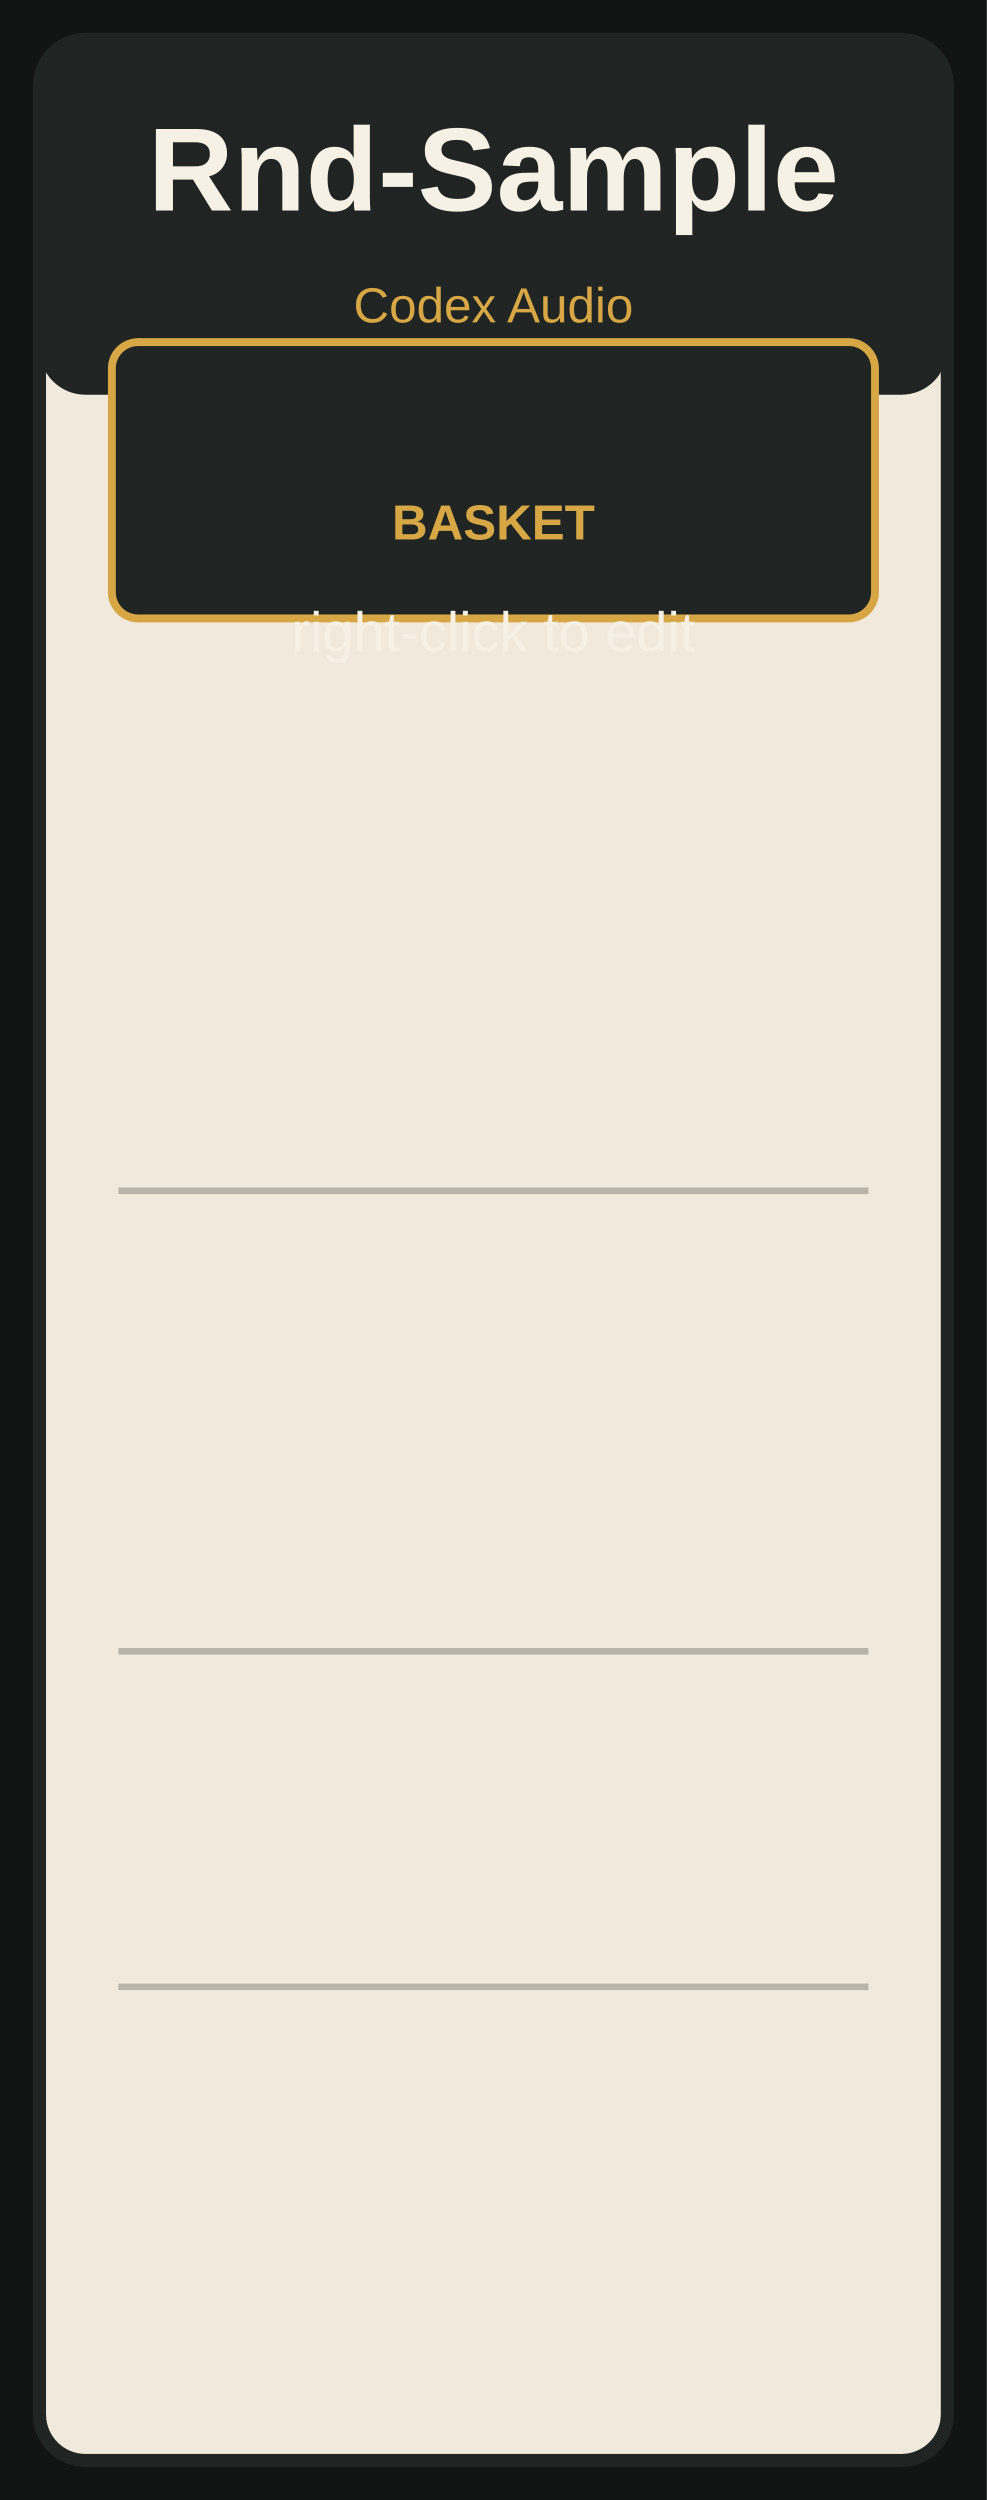
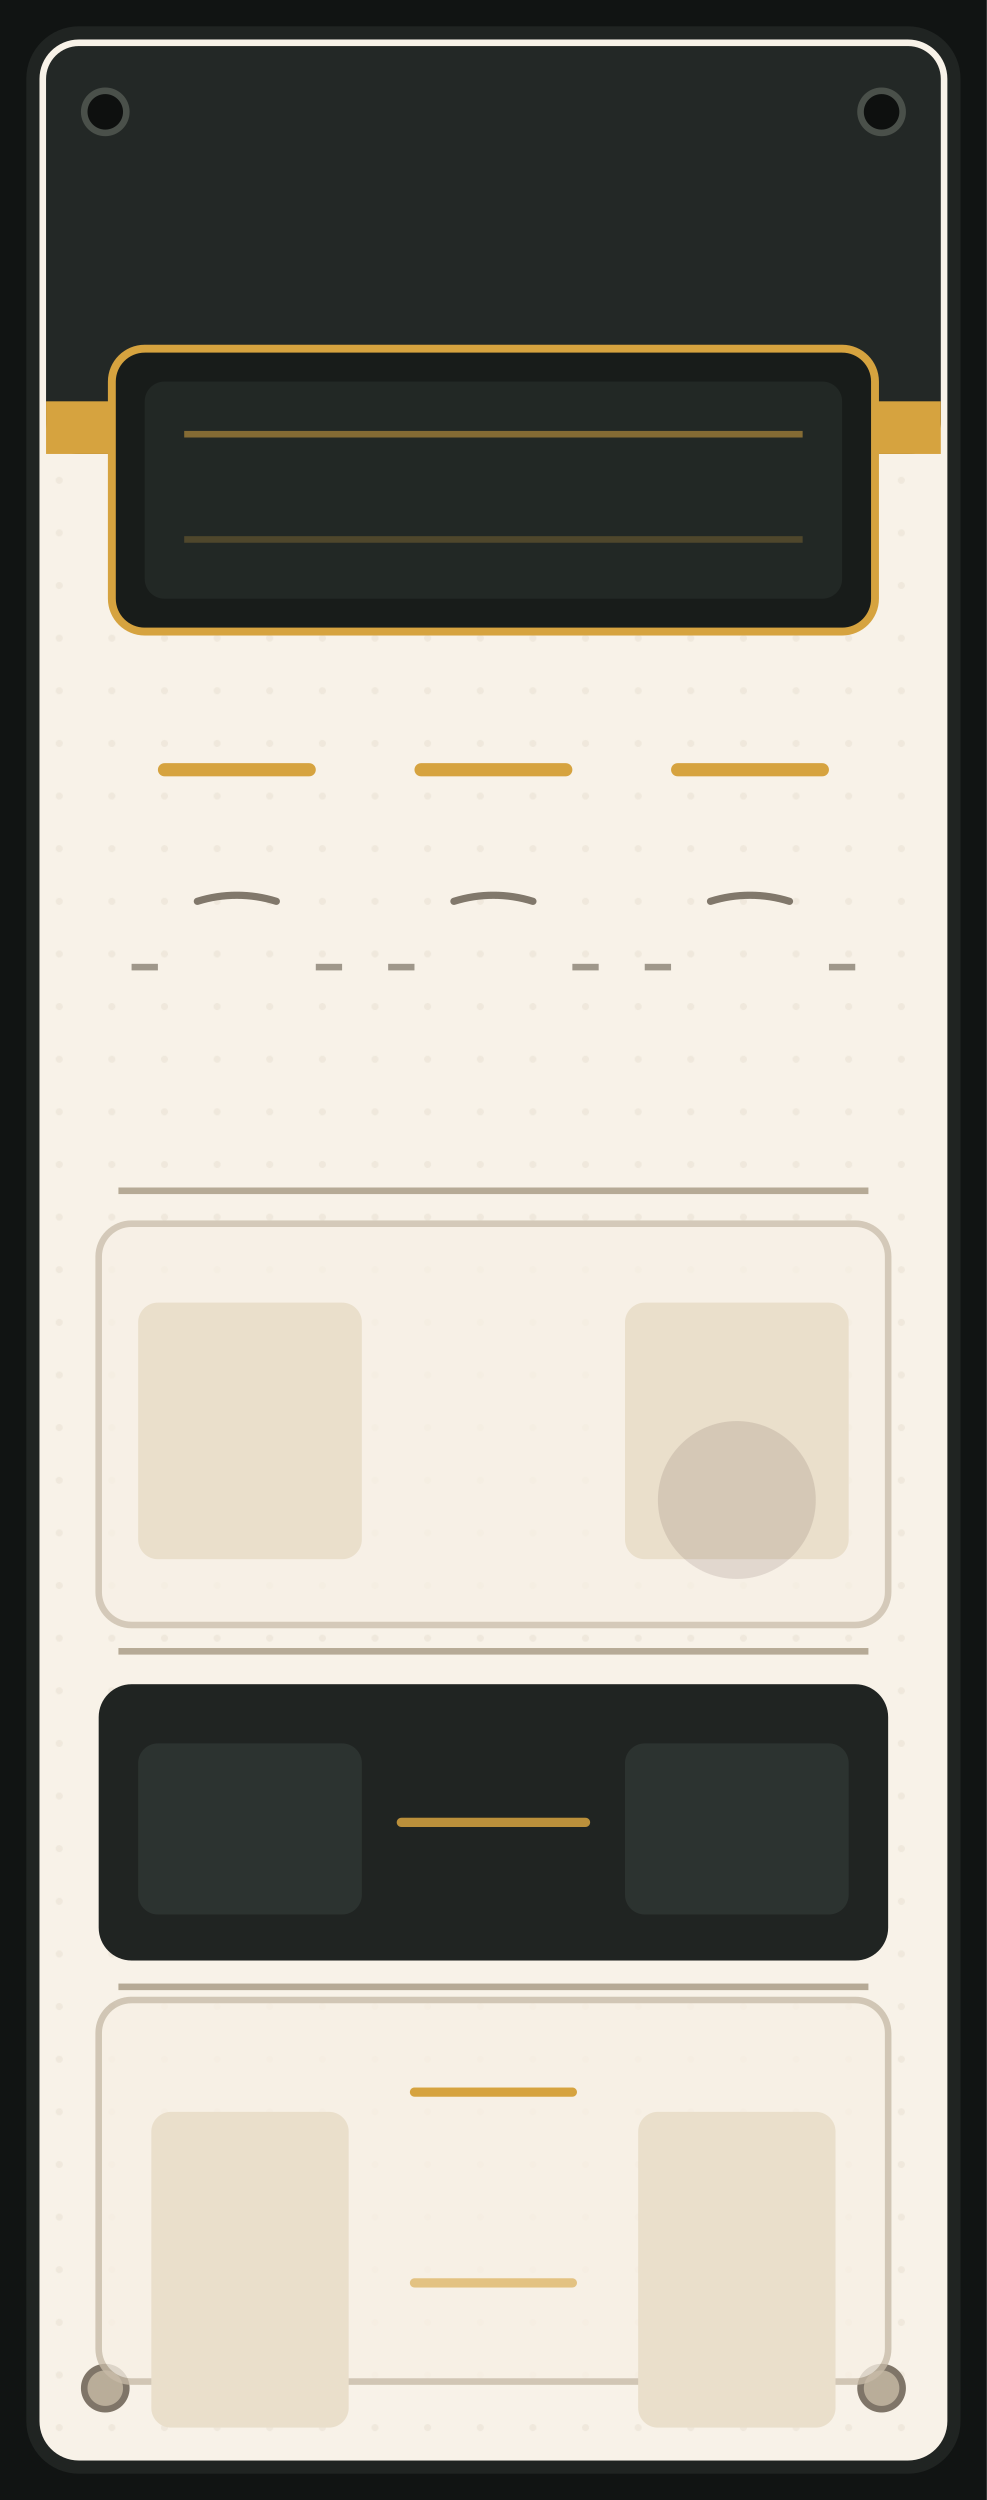
<svg xmlns="http://www.w3.org/2000/svg" width="150" height="380" viewBox="0 0 150 380">
-   <rect width="150" height="380" fill="#121414" />
-   <rect x="6" y="6" width="138" height="368" rx="7" fill="#f1eadc" stroke="#202422" stroke-width="2" />
-   <rect x="6" y="6" width="138" height="54" rx="7" fill="#202422" />
-   <text x="75" y="32" text-anchor="middle" font-family="Arial, Helvetica, sans-serif" font-size="18" font-weight="700" fill="#f7f0e4">Rnd-Sample</text>
-   <text x="75" y="49" text-anchor="middle" font-family="Arial, Helvetica, sans-serif" font-size="7.5" fill="#d7a746">Codex Audio</text>
-   <rect x="17" y="52" width="116" height="42" rx="4" fill="#202422" stroke="#d7a746" stroke-width="1.2" />
-   <text x="75" y="82" text-anchor="middle" font-family="Arial, Helvetica, sans-serif" font-size="7.5" font-weight="700" fill="#d7a746">BASKET</text>
-   <text x="75" y="99" text-anchor="middle" font-family="Arial, Helvetica, sans-serif" font-size="8.5" fill="#f7f0e4">right-click to edit</text>
-   <line x1="18" y1="181" x2="132" y2="181" stroke="#b9b4aa" stroke-width="1" />
-   <line x1="18" y1="251" x2="132" y2="251" stroke="#b9b4aa" stroke-width="1" />
-   <line x1="18" y1="302" x2="132" y2="302" stroke="#b9b4aa" stroke-width="1" />
+   <defs>
+     <linearGradient id="panel" x1="0" y1="0" x2="0" y2="380">
+       <stop offset="0" stop-color="#f8f2e8" />
+       <stop offset="0.55" stop-color="#efe6d5" />
+       <stop offset="1" stop-color="#e4dac8" />
+     </linearGradient>
+     <linearGradient id="header" x1="0" y1="6" x2="0" y2="72">
+       <stop offset="0" stop-color="#232826" />
+       <stop offset="1" stop-color="#151817" />
+     </linearGradient>
+     <pattern id="dots" width="8" height="8" patternUnits="userSpaceOnUse">
+       <circle cx="1" cy="1" r="0.55" fill="#cfc4af" opacity="0.35" />
+     </pattern>
+   </defs>
+   <rect width="150" height="380" fill="#111413" />
+   <rect x="5" y="5" width="140" height="370" rx="7" fill="url(#panel)" stroke="#202422" stroke-width="2" />
+   <rect x="7" y="7" width="136" height="366" rx="5" fill="url(#dots)" opacity="0.55" />
+   <rect x="7" y="7" width="136" height="62" rx="5" fill="url(#header)" />
+   <rect x="7" y="61" width="136" height="8" fill="#d6a33f" />
+   <rect x="18" y="62" width="114" height="1" fill="#f1d58b" opacity="0.75" />
+   <circle cx="16" cy="17" r="3.2" fill="#0e100f" stroke="#4a504a" stroke-width="1" />
+   <circle cx="134" cy="17" r="3.2" fill="#0e100f" stroke="#4a504a" stroke-width="1" />
+   <circle cx="16" cy="363" r="3.2" fill="#b9ad99" stroke="#7f7568" stroke-width="1" />
+   <circle cx="134" cy="363" r="3.2" fill="#b9ad99" stroke="#7f7568" stroke-width="1" />
+   <rect x="17" y="53" width="116" height="43" rx="5" fill="#181c1a" stroke="#d6a33f" stroke-width="1.2" />
+   <rect x="22" y="58" width="106" height="33" rx="3" fill="#222825" />
+   <line x1="28" y1="66" x2="122" y2="66" stroke="#d6a33f" stroke-width="1" opacity="0.55" />
+   <line x1="28" y1="82" x2="122" y2="82" stroke="#d6a33f" stroke-width="1" opacity="0.25" />
+   <g fill="none" stroke-linecap="round">
+     <path d="M25 117h22" stroke="#d6a33f" stroke-width="2" />
+     <path d="M64 117h22" stroke="#d6a33f" stroke-width="2" />
+     <path d="M103 117h22" stroke="#d6a33f" stroke-width="2" />
+     <path d="M30 137a20 20 0 0 1 12 0" stroke="#81786b" stroke-width="1.1" />
+     <path d="M69 137a20 20 0 0 1 12 0" stroke="#81786b" stroke-width="1.1" />
+     <path d="M108 137a20 20 0 0 1 12 0" stroke="#81786b" stroke-width="1.1" />
+   </g>
+   <g stroke="#81786b" stroke-width="1" opacity="0.75">
+     <line x1="24" y1="147" x2="20" y2="147" />
+     <line x1="48" y1="147" x2="52" y2="147" />
+     <line x1="63" y1="147" x2="59" y2="147" />
+     <line x1="87" y1="147" x2="91" y2="147" />
+     <line x1="102" y1="147" x2="98" y2="147" />
+     <line x1="126" y1="147" x2="130" y2="147" />
+   </g>
+   <rect x="15" y="186" width="120" height="61" rx="5" fill="#f7f0e4" opacity="0.72" stroke="#c6baa6" stroke-width="1" />
+   <rect x="21" y="198" width="34" height="39" rx="3" fill="#eadfcb" />
+   <rect x="95" y="198" width="34" height="39" rx="3" fill="#eadfcb" />
+   <circle cx="112" cy="228" r="12" fill="#3a1d1d" opacity="0.12" />
+   <rect x="15" y="256" width="120" height="42" rx="5" fill="#202422" />
+   <rect x="21" y="265" width="34" height="26" rx="3" fill="#2c3330" />
+   <rect x="95" y="265" width="34" height="26" rx="3" fill="#2c3330" />
+   <path d="M61 277h28" stroke="#d6a33f" stroke-width="1.4" stroke-linecap="round" opacity="0.85" />
+   <rect x="15" y="304" width="120" height="58" rx="5" fill="#f7f0e4" opacity="0.78" stroke="#c6baa6" stroke-width="1" />
+   <rect x="23" y="321" width="30" height="48" rx="3" fill="#eadfcb" />
+   <rect x="97" y="321" width="30" height="48" rx="3" fill="#eadfcb" />
+   <line x1="63" y1="318" x2="87" y2="318" stroke="#d6a33f" stroke-width="1.4" stroke-linecap="round" />
+   <line x1="63" y1="347" x2="87" y2="347" stroke="#d6a33f" stroke-width="1.4" stroke-linecap="round" opacity="0.6" />
+   <line x1="18" y1="181" x2="132" y2="181" stroke="#b6aa96" stroke-width="1" />
+   <line x1="18" y1="251" x2="132" y2="251" stroke="#b6aa96" stroke-width="1" />
+   <line x1="18" y1="302" x2="132" y2="302" stroke="#b6aa96" stroke-width="1" />
</svg>
